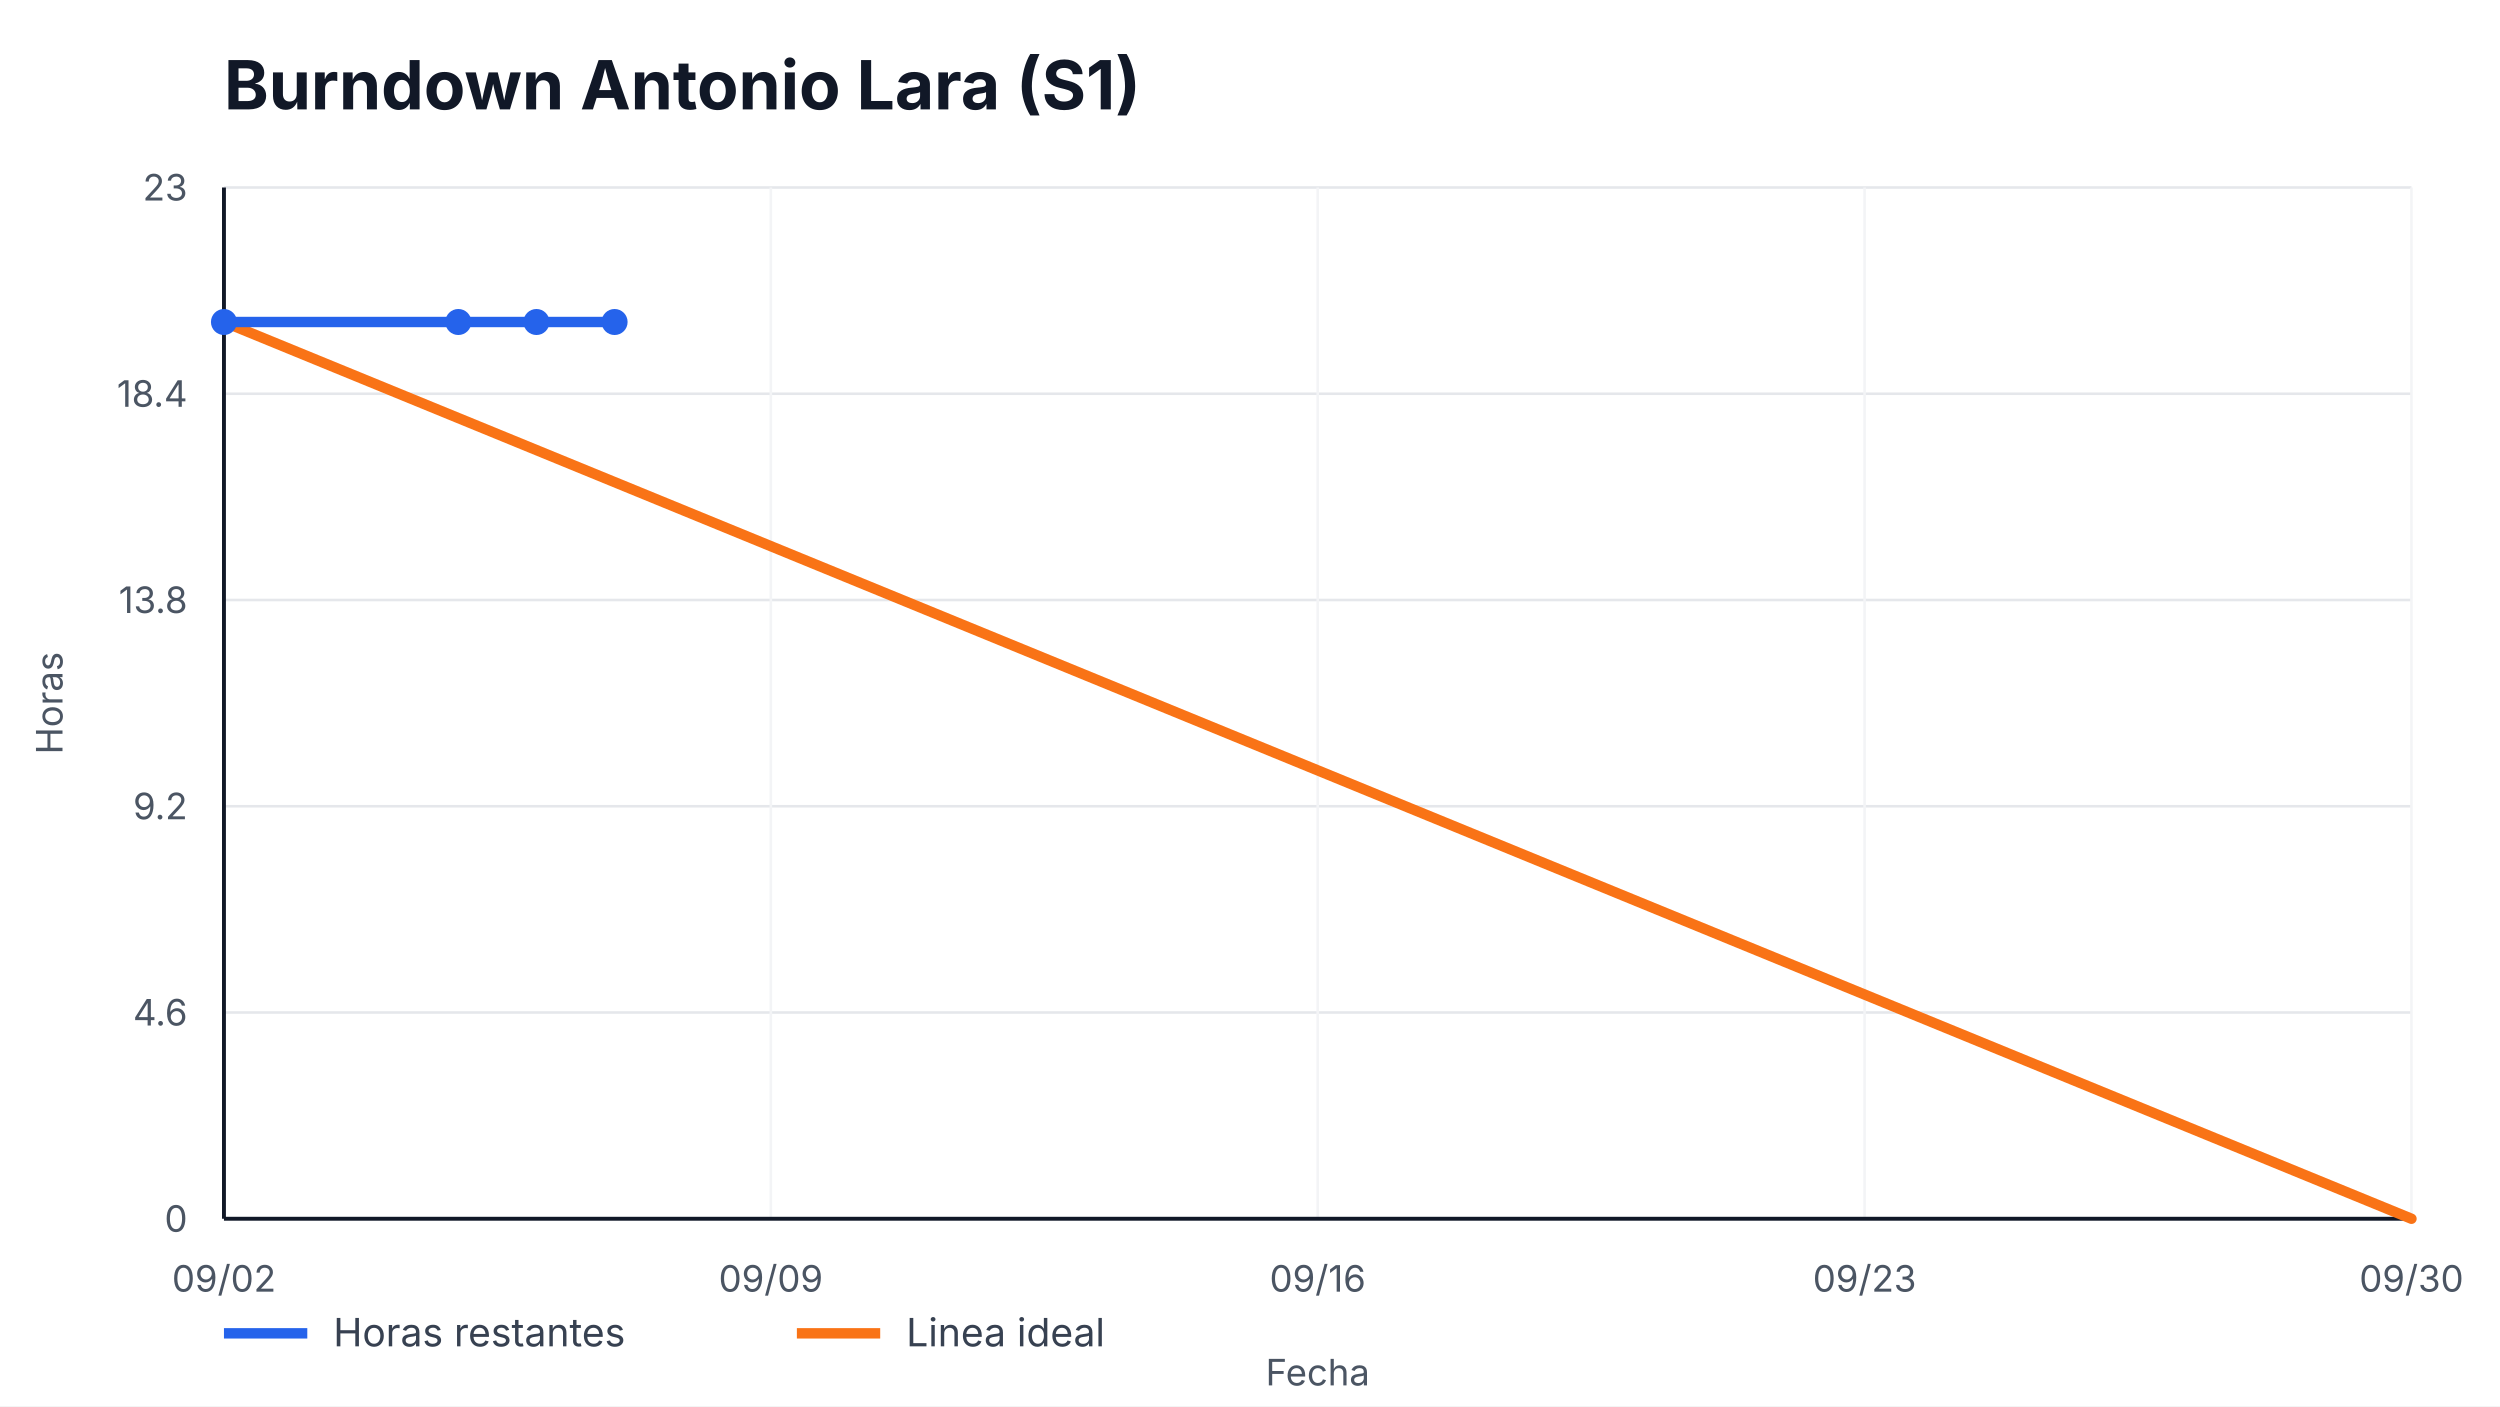
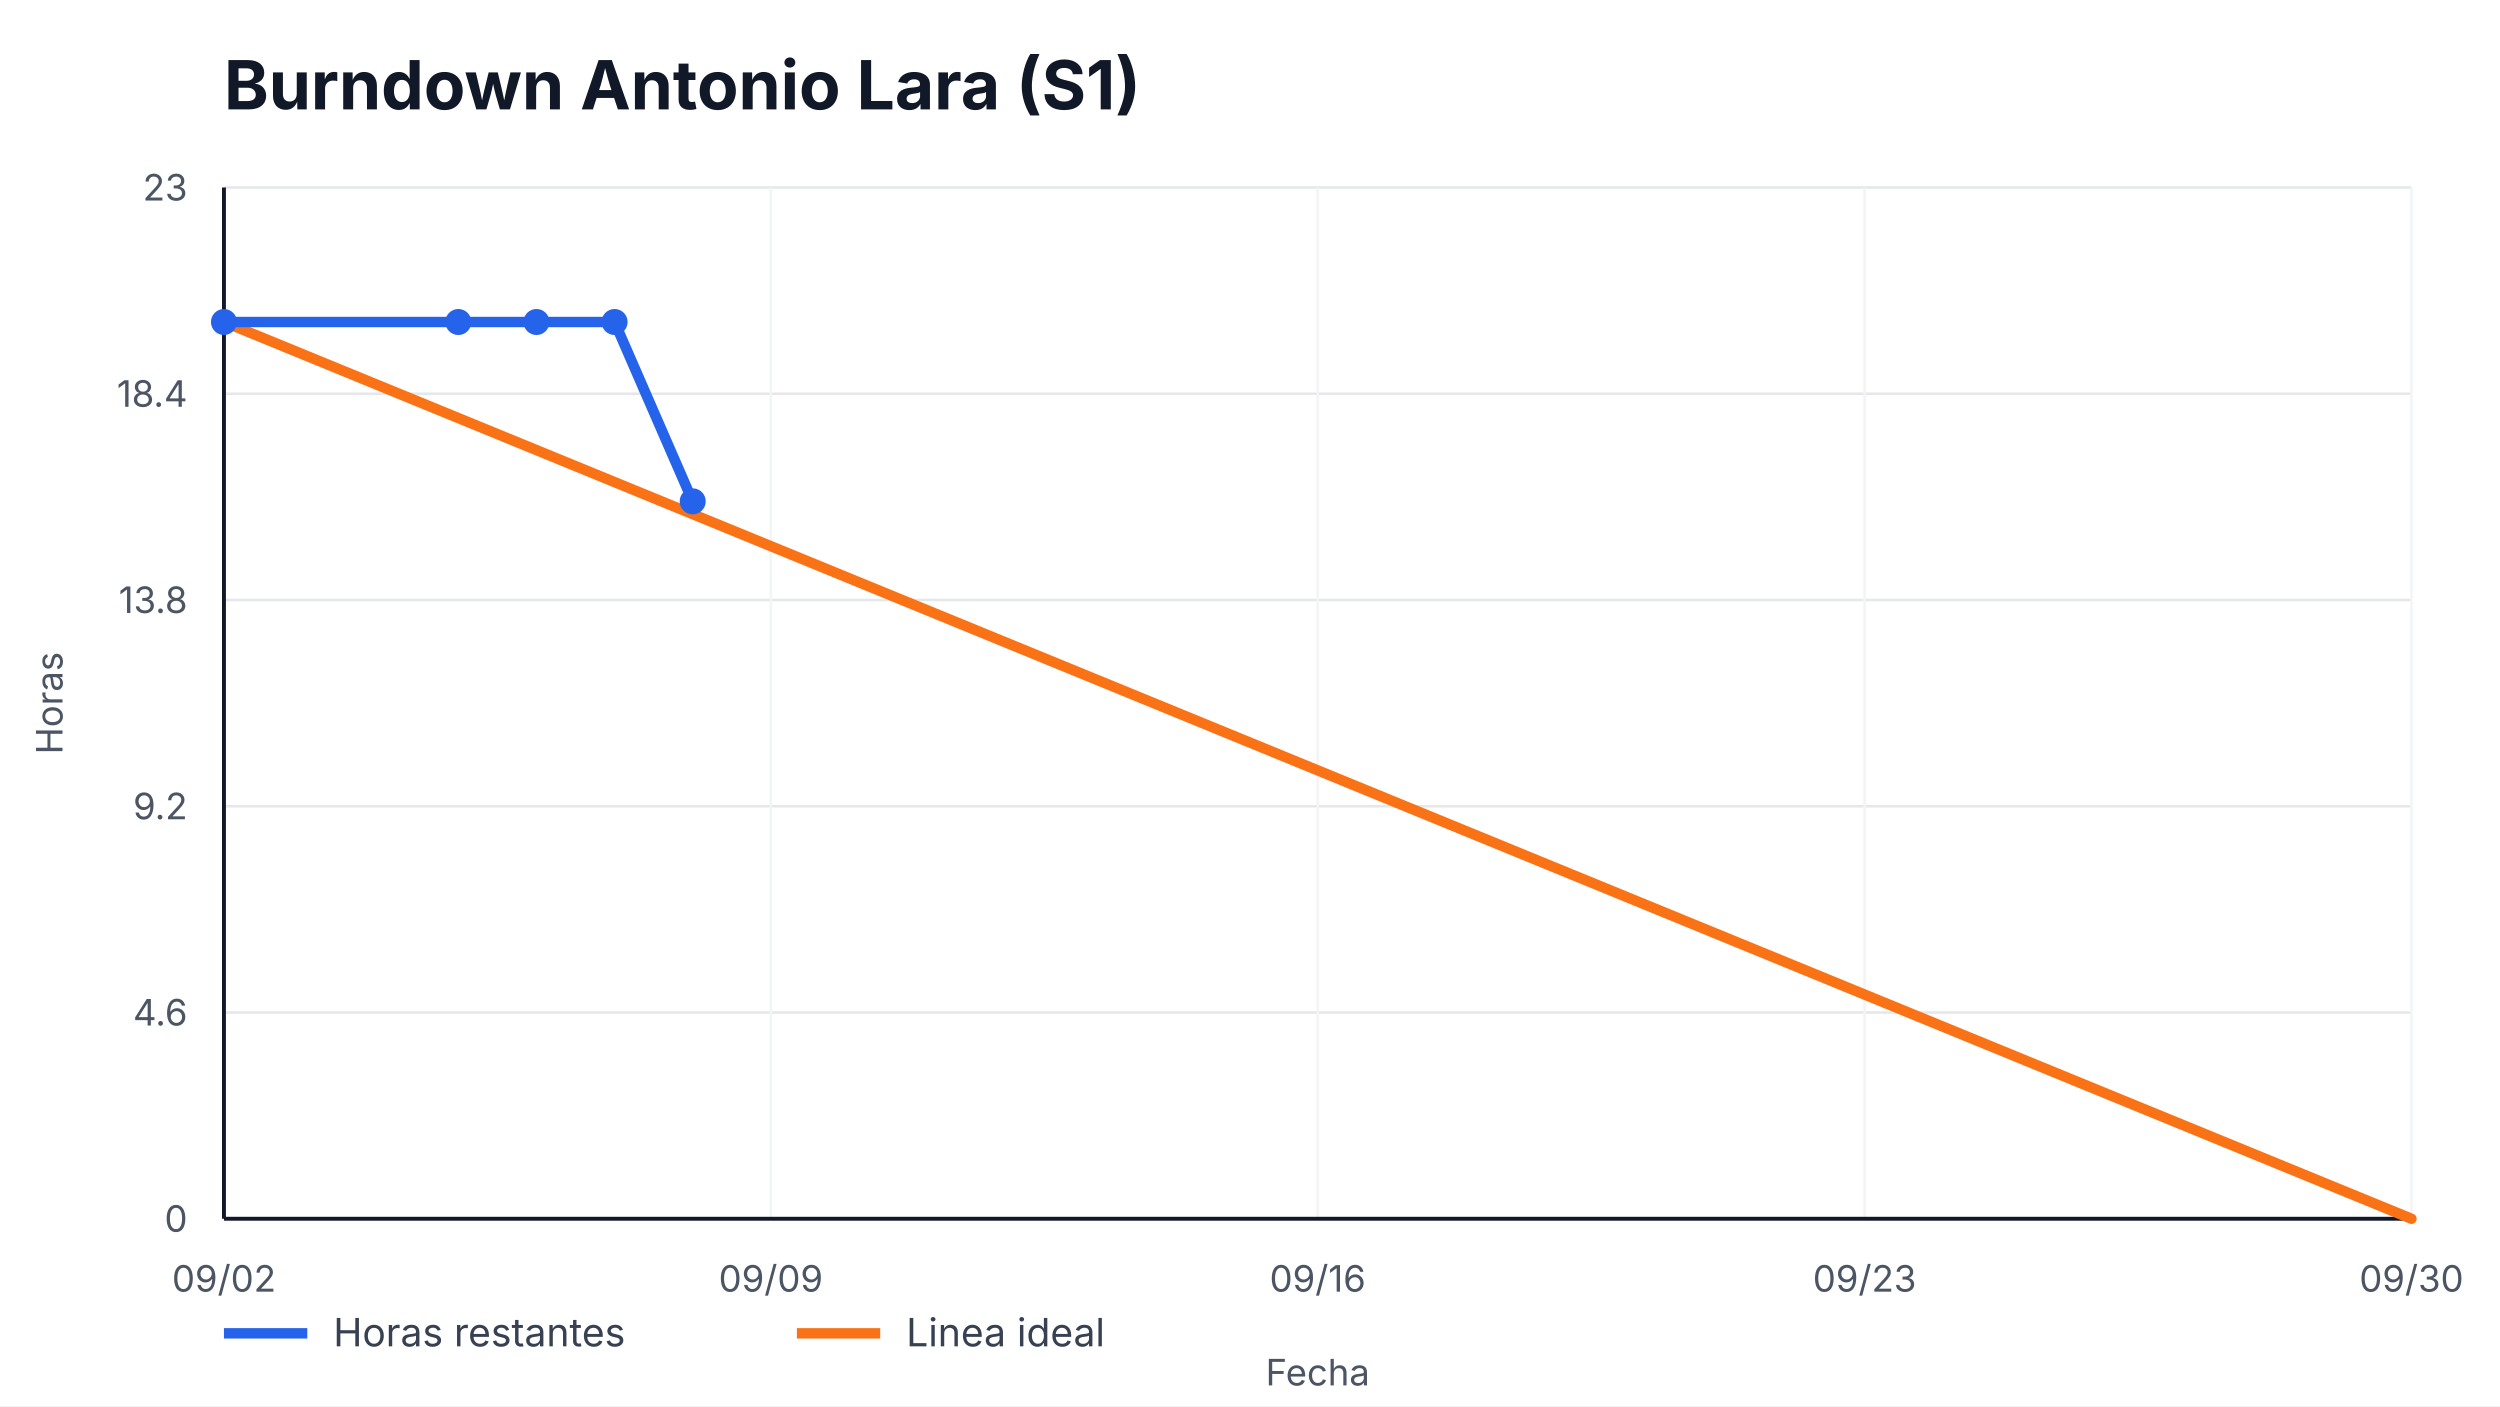
<svg xmlns="http://www.w3.org/2000/svg" width="960" height="540" viewBox="0 0 960 540" role="img" aria-label="Burndown Antonio Lara (S1)">
  <style>
    text { font-family: -apple-system, BlinkMacSystemFont, "Segoe UI", sans-serif; fill: #111827; }
    .title { font-size: 26px; font-weight: 700; }
    .axis { font-size: 14px; fill: #4b5563; }
    .legend { font-size: 15px; fill: #374151; }
    .overrun { font-size: 14px; font-weight: 700; fill: #b91c1c; }
  </style>
  <rect width="100%" height="100%" fill="#ffffff" />
  <text x="86" y="42" class="title">Burndown Antonio Lara (S1)</text>
  <g>
    <line x1="86" y1="468.00" x2="926" y2="468.00" stroke="#e5e7eb" />
    <line x1="86" y1="388.80" x2="926" y2="388.80" stroke="#e5e7eb" />
    <line x1="86" y1="309.60" x2="926" y2="309.60" stroke="#e5e7eb" />
    <line x1="86" y1="230.40" x2="926" y2="230.40" stroke="#e5e7eb" />
    <line x1="86" y1="151.20" x2="926" y2="151.20" stroke="#e5e7eb" />
    <line x1="86" y1="72.00" x2="926" y2="72.00" stroke="#e5e7eb" />
  </g>
  <g>
    <line x1="86.00" y1="72" x2="86.00" y2="468" stroke="#f3f4f6" />
    <text x="86.00" y="496" text-anchor="middle" class="axis">09/02</text>
    <line x1="296.00" y1="72" x2="296.00" y2="468" stroke="#f3f4f6" />
    <text x="296.00" y="496" text-anchor="middle" class="axis">09/09</text>
    <line x1="506.00" y1="72" x2="506.00" y2="468" stroke="#f3f4f6" />
    <text x="506.00" y="496" text-anchor="middle" class="axis">09/16</text>
    <line x1="716.00" y1="72" x2="716.00" y2="468" stroke="#f3f4f6" />
    <text x="716.00" y="496" text-anchor="middle" class="axis">09/23</text>
    <line x1="926.00" y1="72" x2="926.00" y2="468" stroke="#f3f4f6" />
    <text x="926.00" y="496" text-anchor="middle" class="axis">09/30</text>
  </g>
  <line x1="86" y1="468" x2="926" y2="468" stroke="#111827" stroke-width="1.5" />
  <line x1="86" y1="72" x2="86" y2="468" stroke="#111827" stroke-width="1.5" />
  <g>
    <text x="72" y="473.00" text-anchor="end" class="axis">0</text>
    <text x="72" y="393.80" text-anchor="end" class="axis">4.6</text>
    <text x="72" y="314.60" text-anchor="end" class="axis">9.2</text>
    <text x="72" y="235.40" text-anchor="end" class="axis">13.8</text>
    <text x="72" y="156.20" text-anchor="end" class="axis">18.4</text>
    <text x="72" y="77.00" text-anchor="end" class="axis">23</text>
  </g>
  <polyline points="86.00,123.65 926.00,468.00" fill="none" stroke="#f97316" stroke-width="4" stroke-linecap="round" />
-   <polyline points="86.00,123.65 176.00,123.65 206.00,123.65 236.00,123.65" fill="none" stroke="#2563eb" stroke-width="4" stroke-linecap="round" stroke-linejoin="round" />
+   <polyline points="86.00,123.65 176.00,123.65 206.00,123.65 236.00,123.65 266.00,192.52" fill="none" stroke="#2563eb" stroke-width="4" stroke-linecap="round" stroke-linejoin="round" />
  <g>
    <circle cx="86.00" cy="123.65" r="5" fill="#2563eb" />
    <circle cx="176.00" cy="123.65" r="5" fill="#2563eb" />
    <circle cx="206.00" cy="123.65" r="5" fill="#2563eb" />
    <circle cx="236.00" cy="123.65" r="5" fill="#2563eb" />
+     <circle cx="266.00" cy="192.52" r="5" fill="#2563eb" />
  </g>
  <line x1="86" y1="512" x2="118" y2="512" stroke="#2563eb" stroke-width="4" />
  <text x="128" y="517" class="legend">Horas restantes</text>
  <line x1="306" y1="512" x2="338" y2="512" stroke="#f97316" stroke-width="4" />
  <text x="348" y="517" class="legend">Linea ideal</text>
  <text x="506.0" y="532" text-anchor="middle" class="axis">Fecha</text>
  <text x="24" y="270.0" transform="rotate(-90 24,270.0)" text-anchor="middle" class="axis">Horas</text>
</svg>
